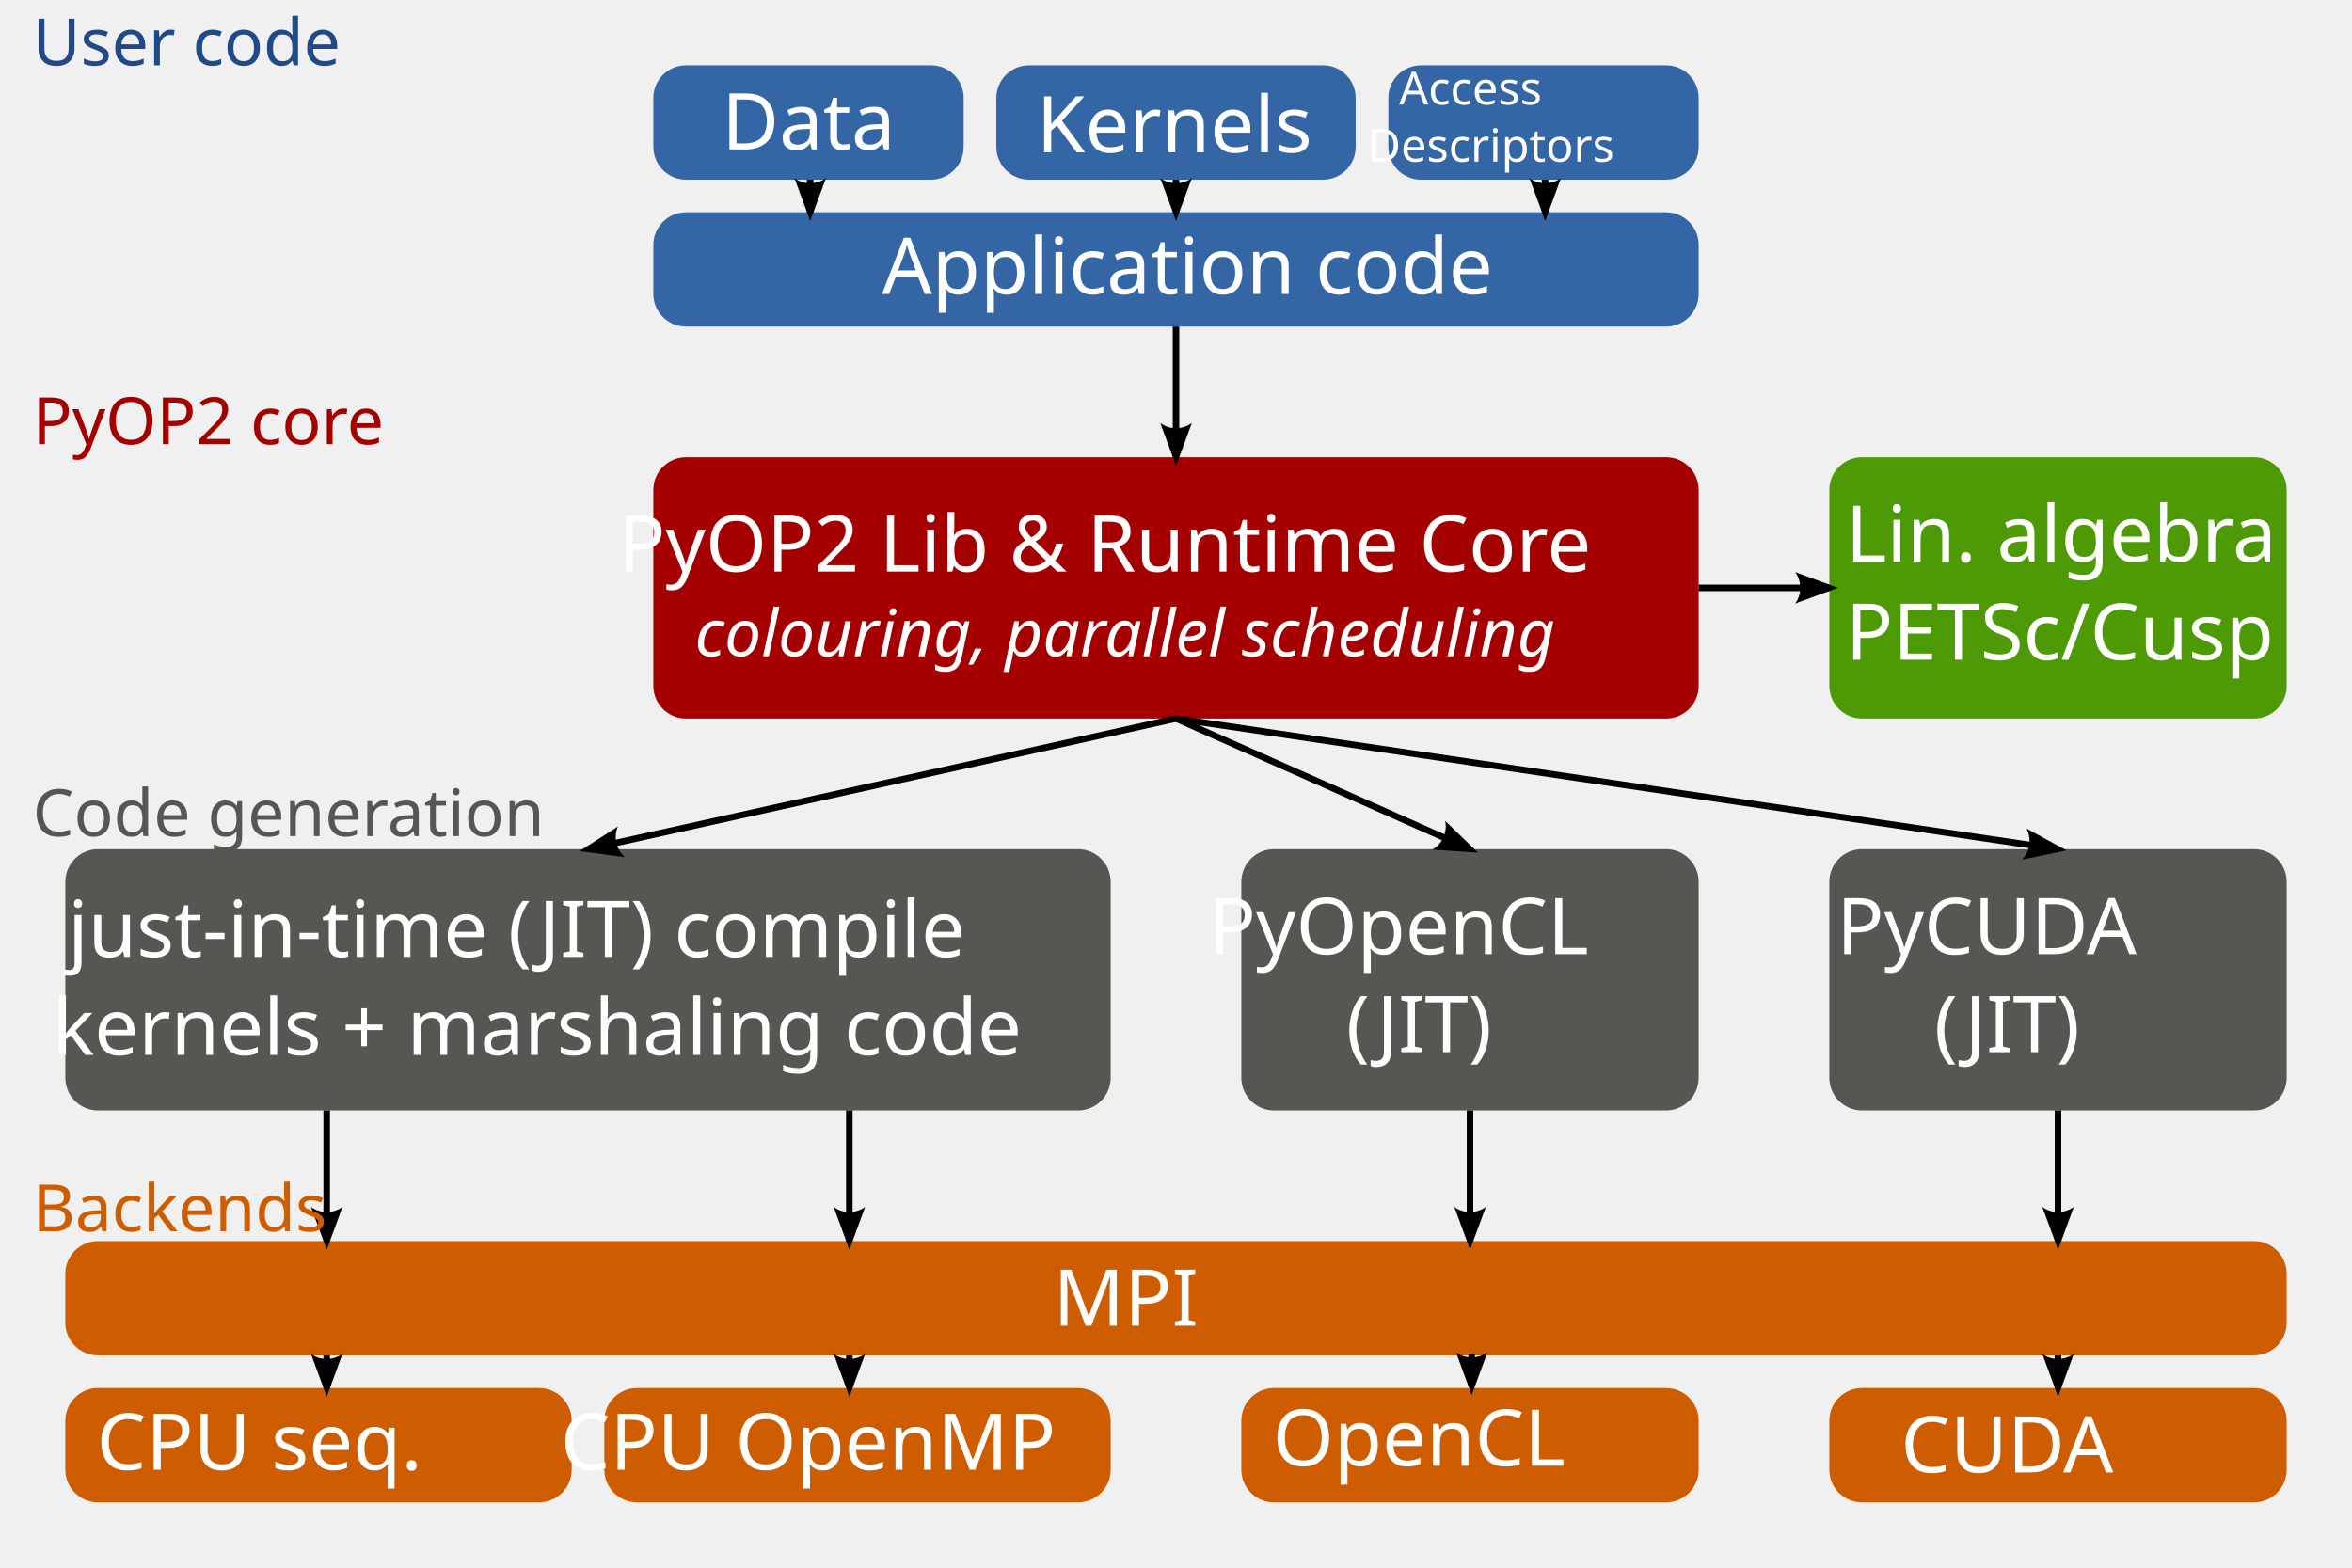
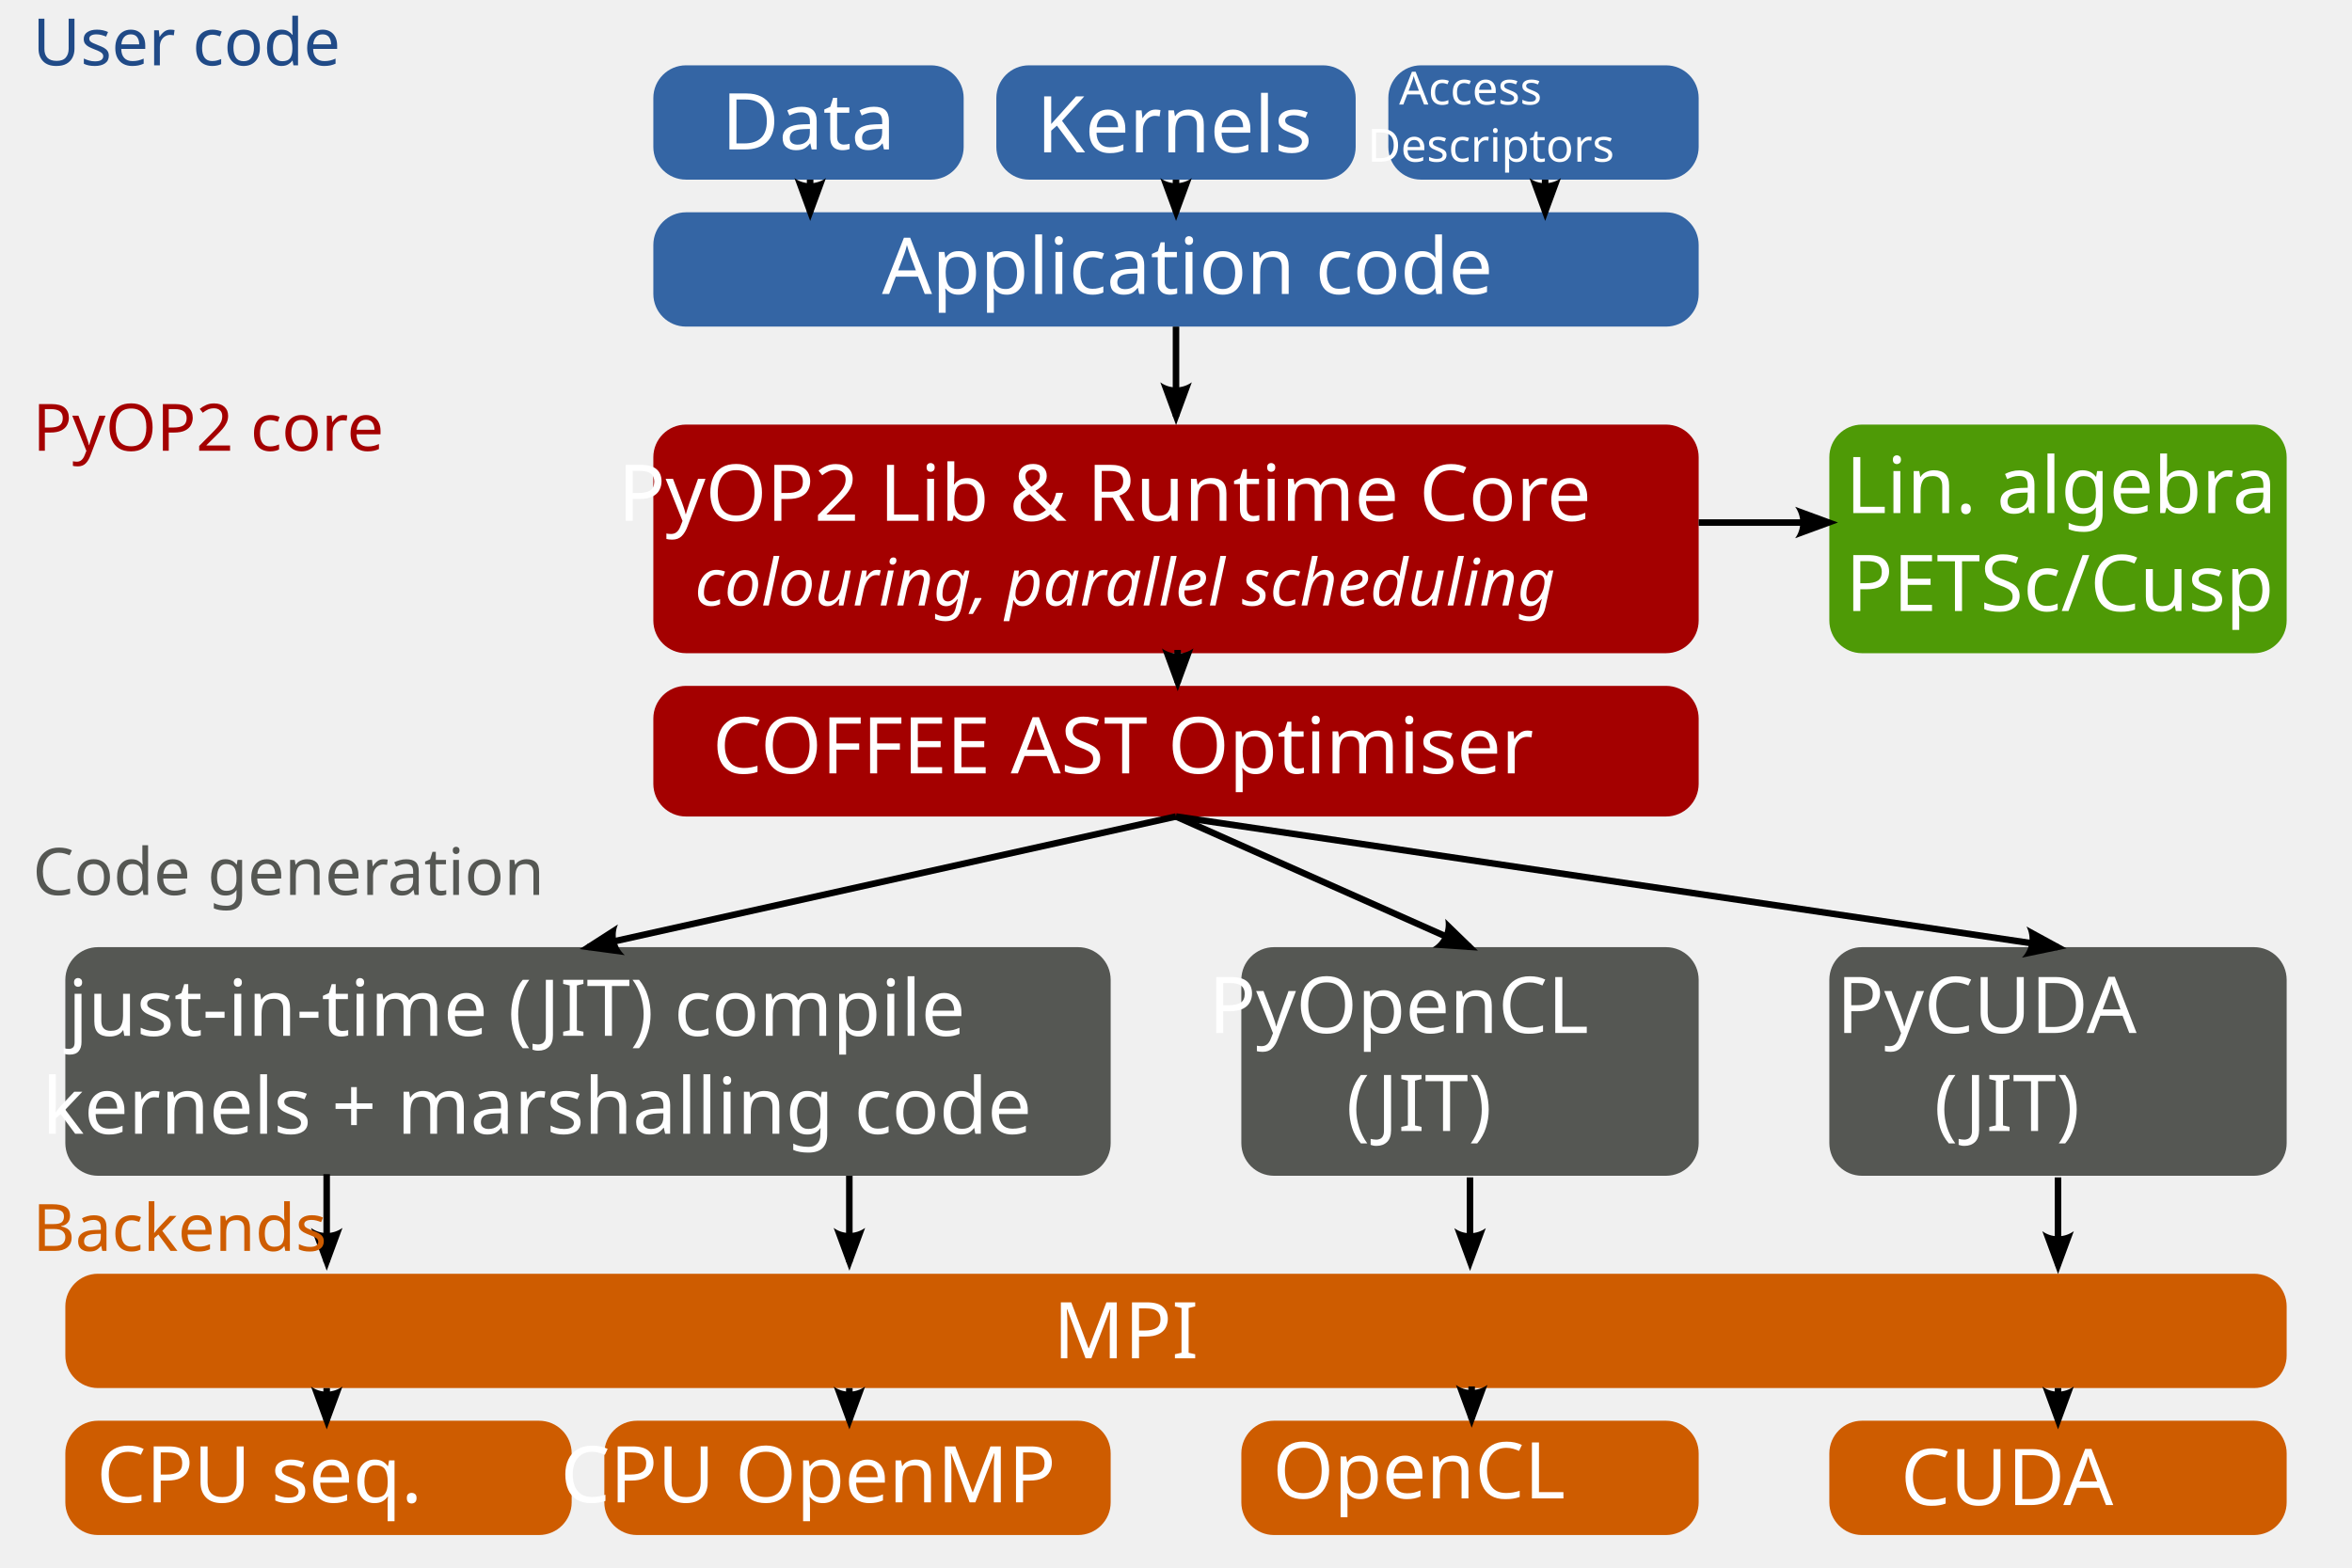
<svg xmlns="http://www.w3.org/2000/svg" width="720" height="480" id="svg34594" version="1.1">
  <defs id="defs34596">
    <marker orient="auto" refY="0" refX="0" id="Arrow2Mend" style="overflow:visible">
      <path id="path12682" style="fill-rule:evenodd;stroke-width:0.625;stroke-linejoin:round" d="M 8.719,4.034 -2.207,0.016 8.719,-4.002 c -1.745,2.372 -1.735,5.617 -6e-7,8.035 z" transform="scale(-0.6,-0.6)" />
    </marker>
    <marker orient="auto" refY="0" refX="0" id="Arrow2Mend-0" style="overflow:visible">
      <path id="path12682-7" style="fill-rule:evenodd;stroke-width:0.625;stroke-linejoin:round" d="M 8.719,4.034 -2.207,0.016 8.719,-4.002 c -1.745,2.372 -1.735,5.617 -6e-7,8.035 z" transform="scale(-0.6,-0.6)" />
    </marker>
    <marker orient="auto" refY="0" refX="0" id="Arrow2Mend-07" style="overflow:visible">
      <path id="path12682-6" style="fill-rule:evenodd;stroke-width:0.625;stroke-linejoin:round" d="M 8.719,4.034 -2.207,0.016 8.719,-4.002 c -1.745,2.372 -1.735,5.617 -6e-7,8.035 z" transform="scale(-0.6,-0.6)" />
    </marker>
    <marker orient="auto" refY="0" refX="0" id="Arrow2Mend-3" style="overflow:visible">
      <path id="path12682-4" style="fill-rule:evenodd;stroke-width:0.625;stroke-linejoin:round" d="M 8.719,4.034 -2.207,0.016 8.719,-4.002 c -1.745,2.372 -1.735,5.617 -6e-7,8.035 z" transform="scale(-0.6,-0.6)" />
    </marker>
    <marker orient="auto" refY="0" refX="0" id="Arrow2Mend-7" style="overflow:visible">
      <path id="path12682-40" style="fill-rule:evenodd;stroke-width:0.625;stroke-linejoin:round" d="M 8.719,4.034 -2.207,0.016 8.719,-4.002 c -1.745,2.372 -1.735,5.617 -6e-7,8.035 z" transform="scale(-0.6,-0.6)" />
    </marker>
    <marker orient="auto" refY="0" refX="0" id="Arrow2Mend-5" style="overflow:visible">
      <path id="path12682-8" style="fill-rule:evenodd;stroke-width:0.625;stroke-linejoin:round" d="M 8.719,4.034 -2.207,0.016 8.719,-4.002 c -1.745,2.372 -1.735,5.617 -6e-7,8.035 z" transform="scale(-0.6,-0.6)" />
    </marker>
    <marker orient="auto" refY="0" refX="0" id="Arrow2Mend-9" style="overflow:visible">
      <path id="path12682-2" style="fill-rule:evenodd;stroke-width:0.625;stroke-linejoin:round" d="M 8.719,4.034 -2.207,0.016 8.719,-4.002 c -1.745,2.372 -1.735,5.617 -6e-7,8.035 z" transform="scale(-0.6,-0.6)" />
    </marker>
    <marker orient="auto" refY="0" refX="0" id="Arrow2Mend-78" style="overflow:visible">
      <path id="path12682-79" style="fill-rule:evenodd;stroke-width:0.625;stroke-linejoin:round" d="M 8.719,4.034 -2.207,0.016 8.719,-4.002 c -1.745,2.372 -1.735,5.617 -6e-7,8.035 z" transform="scale(-0.6,-0.6)" />
    </marker>
    <marker orient="auto" refY="0" refX="0" id="Arrow2Mend-96" style="overflow:visible">
      <path id="path12682-27" style="fill-rule:evenodd;stroke-width:0.625;stroke-linejoin:round" d="M 8.719,4.034 -2.207,0.016 8.719,-4.002 c -1.745,2.372 -1.735,5.617 -6e-7,8.035 z" transform="scale(-0.6,-0.6)" />
    </marker>
    <marker orient="auto" refY="0" refX="0" id="Arrow2Mend-4" style="overflow:visible">
      <path id="path12682-71" style="fill-rule:evenodd;stroke-width:0.625;stroke-linejoin:round" d="M 8.719,4.034 -2.207,0.016 8.719,-4.002 c -1.745,2.372 -1.735,5.617 -6e-7,8.035 z" transform="scale(-0.6,-0.6)" />
    </marker>
    <marker orient="auto" refY="0" refX="0" id="Arrow2Mend-79" style="overflow:visible">
      <path id="path12682-24" style="fill-rule:evenodd;stroke-width:0.625;stroke-linejoin:round" d="M 8.719,4.034 -2.207,0.016 8.719,-4.002 c -1.745,2.372 -1.735,5.617 -6e-7,8.035 z" transform="scale(-0.6,-0.6)" />
    </marker>
    <marker orient="auto" refY="0" refX="0" id="Arrow2Mend-8" style="overflow:visible">
      <path id="path12682-23" style="fill-rule:evenodd;stroke-width:0.625;stroke-linejoin:round" d="M 8.719,4.034 -2.207,0.016 8.719,-4.002 c -1.745,2.372 -1.735,5.617 -6e-7,8.035 z" transform="scale(-0.6,-0.6)" />
    </marker>
    <marker orient="auto" refY="0" refX="0" id="Arrow2Mend-43" style="overflow:visible">
      <path id="path12682-9" style="fill-rule:evenodd;stroke-width:0.625;stroke-linejoin:round" d="M 8.719,4.034 -2.207,0.016 8.719,-4.002 c -1.745,2.372 -1.735,5.617 -6e-7,8.035 z" transform="scale(-0.6,-0.6)" />
    </marker>
    <marker orient="auto" refY="0" refX="0" id="Arrow2Mend-1" style="overflow:visible">
      <path id="path12682-70" style="fill-rule:evenodd;stroke-width:0.625;stroke-linejoin:round" d="M 8.719,4.034 -2.207,0.016 8.719,-4.002 c -1.745,2.372 -1.735,5.617 -6e-7,8.035 z" transform="scale(-0.6,-0.6)" />
    </marker>
    <marker orient="auto" refY="0" refX="0" id="Arrow2Mend-57" style="overflow:visible">
      <path id="path12682-1" style="fill-rule:evenodd;stroke-width:0.625;stroke-linejoin:round" d="M 8.719,4.034 -2.207,0.016 8.719,-4.002 c -1.745,2.372 -1.735,5.617 -6e-7,8.035 z" transform="scale(-0.6,-0.6)" />
    </marker>
    <marker orient="auto" refY="0" refX="0" id="Arrow2Mend-75" style="overflow:visible">
      <path id="path12682-5" style="fill-rule:evenodd;stroke-width:0.625;stroke-linejoin:round" d="M 8.719,4.034 -2.207,0.016 8.719,-4.002 c -1.745,2.372 -1.735,5.617 -6e-7,8.035 z" transform="scale(-0.6,-0.6)" />
    </marker>
    <marker orient="auto" refY="0" refX="0" id="Arrow2Mend-18" style="overflow:visible">
      <path id="path12682-0" style="fill-rule:evenodd;stroke-width:0.625;stroke-linejoin:round" d="M 8.719,4.034 -2.207,0.016 8.719,-4.002 c -1.745,2.372 -1.735,5.617 -6e-7,8.035 z" transform="scale(-0.6,-0.6)" />
    </marker>
+     <marker orient="auto" refY="0" refX="0" id="Arrow2Mend-2" style="overflow:visible">
+       <path id="path12682-45" style="fill-rule:evenodd;stroke-width:0.625;stroke-linejoin:round" d="M 8.719,4.034 -2.207,0.016 8.719,-4.002 c -1.745,2.372 -1.735,5.617 -6e-7,8.035 z" transform="scale(-0.6,-0.6)" />
+     </marker>
  </defs>
  <g id="layer20" style="display:none">
    <rect style="fill:#fcaf3e;fill-opacity:1;fill-rule:nonzero;stroke-width:2;stroke-miterlimit:4;stroke-dasharray:none" id="rect36087" width="720" height="120" x="0" y="360" />
    <rect style="fill:#d3d7cf;fill-opacity:1;fill-rule:nonzero;stroke-width:2;stroke-miterlimit:4;stroke-dasharray:none" id="rect36089" width="720" height="120" x="0" y="240" />
    <rect style="fill:#ef2929;fill-opacity:1;fill-rule:nonzero;stroke-width:2;stroke-miterlimit:4;stroke-dasharray:none" id="rect36091" width="720" height="120" x="0" y="120" />
    <rect style="fill:#729fcf;fill-opacity:1;fill-rule:nonzero;stroke-width:2;stroke-miterlimit:4;stroke-dasharray:none" id="rect36093" width="720" height="120" x="0" y="0" />
  </g>
  <g id="layer1" transform="translate(-40,-120)">
-     <rect style="fill:#ce5c00;fill-opacity:1;fill-rule:nonzero" id="rect34624" width="140" height="35" x="420" y="545" rx="10" ry="10" />
-     <rect style="fill:#ce5c00;fill-opacity:1;fill-rule:nonzero" id="rect34626" width="140" height="35" x="600" y="545" rx="10" ry="10" />
-     <rect style="fill:#ce5c00;fill-opacity:1;fill-rule:nonzero" id="rect34690" width="680" height="35" x="60" y="500" rx="10" ry="10" />
-     <rect style="fill:#ce5c00;fill-opacity:1;fill-rule:nonzero" id="rect34692" width="155" height="35" x="225" y="545" rx="10" ry="10" />
-     <rect style="fill:#ce5c00;fill-opacity:1;fill-rule:nonzero" id="rect34694" width="155" height="35" x="60" y="545" rx="10" ry="10" />
-     <text xml:space="preserve" style="font-size:24px;font-style:normal;font-variant:normal;font-weight:normal;font-stretch:normal;text-align:start;line-height:125%;letter-spacing:0px;word-spacing:0px;text-anchor:start;fill:#000000;fill-opacity:1;stroke:none;display:inline;font-family:Ubuntu;-inkscape-font-specification:Ubuntu" x="490" y="568.788" id="text35227-2-8-0-1-6-3">
-       <tspan x="490" y="568.788" style="font-weight:500;text-align:center;text-anchor:middle;fill:#ffffff;fill-opacity:1;-inkscape-font-specification:Ubuntu Medium" id="tspan35349-4-3-8">OpenCL</tspan>
+     <rect style="fill:#ce5c00;fill-opacity:1;fill-rule:nonzero" id="rect34624" width="140" height="35" x="420" y="555" rx="10" ry="10" />
+     <rect style="fill:#ce5c00;fill-opacity:1;fill-rule:nonzero" id="rect34626" width="140" height="35" x="600" y="555" rx="10" ry="10" />
+     <rect style="fill:#ce5c00;fill-opacity:1;fill-rule:nonzero" id="rect34690" width="680" height="35" x="60" y="510" rx="10" ry="10" />
+     <rect style="fill:#ce5c00;fill-opacity:1;fill-rule:nonzero" id="rect34692" width="155" height="35" x="225" y="555" rx="10" ry="10" />
+     <rect style="fill:#ce5c00;fill-opacity:1;fill-rule:nonzero" id="rect34694" width="155" height="35" x="60" y="555" rx="10" ry="10" />
+     <text xml:space="preserve" style="font-size:24px;font-style:normal;font-variant:normal;font-weight:normal;font-stretch:normal;text-align:start;line-height:125%;letter-spacing:0px;word-spacing:0px;text-anchor:start;fill:#000000;fill-opacity:1;stroke:none;display:inline;font-family:Ubuntu;-inkscape-font-specification:Ubuntu" x="490" y="578.788" id="text35227-2-8-0-1-6-3">
+       <tspan x="490" y="578.788" style="font-weight:500;text-align:center;text-anchor:middle;fill:#ffffff;fill-opacity:1;-inkscape-font-specification:Ubuntu Medium" id="tspan35349-4-3-8">OpenCL</tspan>
    </text>
-     <text xml:space="preserve" style="font-size:24px;font-style:normal;font-variant:normal;font-weight:normal;font-stretch:normal;text-align:start;line-height:125%;letter-spacing:0px;word-spacing:0px;text-anchor:start;fill:#000000;fill-opacity:1;stroke:none;display:inline;font-family:Ubuntu;-inkscape-font-specification:Ubuntu" x="670" y="570.828" id="text35227-2-8-0-1-6-3-5">
-       <tspan x="670" y="570.828" style="font-weight:500;text-align:center;text-anchor:middle;fill:#ffffff;fill-opacity:1;-inkscape-font-specification:Ubuntu Medium" id="tspan35349-4-3-8-8">CUDA</tspan>
+     <text xml:space="preserve" style="font-size:24px;font-style:normal;font-variant:normal;font-weight:normal;font-stretch:normal;text-align:start;line-height:125%;letter-spacing:0px;word-spacing:0px;text-anchor:start;fill:#000000;fill-opacity:1;stroke:none;display:inline;font-family:Ubuntu;-inkscape-font-specification:Ubuntu" x="670" y="580.828" id="text35227-2-8-0-1-6-3-5">
+       <tspan x="670" y="580.828" style="font-weight:500;text-align:center;text-anchor:middle;fill:#ffffff;fill-opacity:1;-inkscape-font-specification:Ubuntu Medium" id="tspan35349-4-3-8-8">CUDA</tspan>
    </text>
  </g>
  <g id="layer14" style="display:inline" transform="translate(-40,-120)">
-     <rect style="fill:#555753;fill-opacity:1;fill-rule:nonzero;stroke:none" id="rect34624-8" width="140" height="80" x="420" y="380" rx="10" ry="10" />
-     <rect style="fill:#555753;fill-opacity:1;fill-rule:nonzero;stroke:none" id="rect34626-8" width="140" height="80" x="600" y="380" rx="10" ry="10" />
-     <rect style="fill:#555753;fill-opacity:1;fill-rule:nonzero;stroke:none" id="rect34622-8" width="320" height="80" x="60" y="380" rx="10" ry="10" />
-     <text xml:space="preserve" style="font-size:24px;font-style:normal;font-variant:normal;font-weight:normal;font-stretch:normal;text-align:start;line-height:125%;letter-spacing:0px;word-spacing:0px;text-anchor:start;fill:#000000;fill-opacity:1;stroke:none;font-family:Ubuntu;-inkscape-font-specification:Ubuntu" x="220" y="413" id="text35227-2-8-0-1">
-       <tspan x="220" y="413" style="font-weight:500;text-align:center;text-anchor:middle;fill:#ffffff;fill-opacity:1;-inkscape-font-specification:Ubuntu Medium" id="tspan35349-4">just-in-time (JIT) compile</tspan>
-       <tspan x="220" y="443" style="font-weight:500;text-align:center;text-anchor:middle;fill:#ffffff;fill-opacity:1;-inkscape-font-specification:Ubuntu Medium" id="tspan3291">kernels + marshaling code</tspan>
+     <rect style="fill:#555753;fill-opacity:1;fill-rule:nonzero;stroke:none" id="rect34624-8" width="140" height="70" x="420" y="410" rx="10" ry="10" />
+     <rect style="fill:#555753;fill-opacity:1;fill-rule:nonzero;stroke:none" id="rect34626-8" width="140" height="70" x="600" y="410" rx="10" ry="10" />
+     <rect style="fill:#555753;fill-opacity:1;fill-rule:nonzero;stroke:none" id="rect34622-8" width="320" height="70" x="60" y="410" rx="10" ry="10" />
+     <text xml:space="preserve" style="font-size:24px;font-style:normal;font-variant:normal;font-weight:normal;font-stretch:normal;text-align:start;line-height:125%;letter-spacing:0px;word-spacing:0px;text-anchor:start;fill:#000000;fill-opacity:1;stroke:none;font-family:Ubuntu;-inkscape-font-specification:Ubuntu" x="220" y="437.14" id="text35227-2-8-0-1">
+       <tspan x="220" y="437.14" style="font-weight:500;text-align:center;text-anchor:middle;fill:#ffffff;fill-opacity:1;-inkscape-font-specification:Ubuntu Medium" id="tspan35349-4">just-in-time (JIT) compile</tspan>
+       <tspan x="220" y="467.14" style="font-weight:500;text-align:center;text-anchor:middle;fill:#ffffff;fill-opacity:1;-inkscape-font-specification:Ubuntu Medium" id="tspan3291">kernels + marshalling code</tspan>
    </text>
-     <text xml:space="preserve" style="font-size:24px;font-style:normal;font-variant:normal;font-weight:normal;font-stretch:normal;text-align:start;line-height:125%;letter-spacing:0px;word-spacing:0px;text-anchor:start;fill:#000000;fill-opacity:1;stroke:none;display:inline;font-family:Ubuntu;-inkscape-font-specification:Ubuntu" x="490" y="412.148" id="text35227-2-8-0-1-6">
-       <tspan x="490" y="412.148" style="font-weight:500;text-align:center;text-anchor:middle;fill:#ffffff;fill-opacity:1;-inkscape-font-specification:Ubuntu Medium" id="tspan35349-4-3">PyOpenCL</tspan>
-       <tspan x="490" y="442.148" style="font-weight:500;text-align:center;text-anchor:middle;fill:#ffffff;fill-opacity:1;-inkscape-font-specification:Ubuntu Medium" id="tspan3293">(JIT)</tspan>
+     <text xml:space="preserve" style="font-size:24px;font-style:normal;font-variant:normal;font-weight:normal;font-stretch:normal;text-align:start;line-height:125%;letter-spacing:0px;word-spacing:0px;text-anchor:start;fill:#000000;fill-opacity:1;stroke:none;display:inline;font-family:Ubuntu;-inkscape-font-specification:Ubuntu" x="490" y="436.288" id="text35227-2-8-0-1-6">
+       <tspan x="490" y="436.288" style="font-weight:500;text-align:center;text-anchor:middle;fill:#ffffff;fill-opacity:1;-inkscape-font-specification:Ubuntu Medium" id="tspan35349-4-3">PyOpenCL</tspan>
+       <tspan x="490" y="466.288" style="font-weight:500;text-align:center;text-anchor:middle;fill:#ffffff;fill-opacity:1;-inkscape-font-specification:Ubuntu Medium" id="tspan3293">(JIT)</tspan>
    </text>
-     <text xml:space="preserve" style="font-size:24px;font-style:normal;font-variant:normal;font-weight:normal;font-stretch:normal;text-align:start;line-height:125%;letter-spacing:0px;word-spacing:0px;text-anchor:start;fill:#000000;fill-opacity:1;stroke:none;display:inline;font-family:Ubuntu;-inkscape-font-specification:Ubuntu" x="670" y="412.148" id="text35227-2-8-0-1-6-2">
-       <tspan x="670" y="412.148" style="font-weight:500;text-align:center;text-anchor:middle;fill:#ffffff;fill-opacity:1;-inkscape-font-specification:Ubuntu Medium" id="tspan35349-4-3-4">PyCUDA</tspan>
-       <tspan x="670" y="442.148" style="font-weight:500;text-align:center;text-anchor:middle;fill:#ffffff;fill-opacity:1;-inkscape-font-specification:Ubuntu Medium" id="tspan3295">(JIT)</tspan>
+     <text xml:space="preserve" style="font-size:24px;font-style:normal;font-variant:normal;font-weight:normal;font-stretch:normal;text-align:start;line-height:125%;letter-spacing:0px;word-spacing:0px;text-anchor:start;fill:#000000;fill-opacity:1;stroke:none;display:inline;font-family:Ubuntu;-inkscape-font-specification:Ubuntu" x="670" y="436.288" id="text35227-2-8-0-1-6-2">
+       <tspan x="670" y="436.288" style="font-weight:500;text-align:center;text-anchor:middle;fill:#ffffff;fill-opacity:1;-inkscape-font-specification:Ubuntu Medium" id="tspan35349-4-3-4">PyCUDA</tspan>
+       <tspan x="670" y="466.288" style="font-weight:500;text-align:center;text-anchor:middle;fill:#ffffff;fill-opacity:1;-inkscape-font-specification:Ubuntu Medium" id="tspan3295">(JIT)</tspan>
    </text>
-     <text xml:space="preserve" style="font-size:24px;font-style:normal;font-variant:normal;font-weight:normal;font-stretch:normal;text-align:start;line-height:125%;letter-spacing:0px;word-spacing:0px;text-anchor:start;fill:#000000;fill-opacity:1;stroke:none;display:inline;font-family:Ubuntu;-inkscape-font-specification:Ubuntu" x="303" y="570" id="text35227-2-8-0-1-6-3-0">
-       <tspan x="303" y="570" style="font-weight:500;text-align:center;text-anchor:middle;fill:#ffffff;fill-opacity:1;-inkscape-font-specification:Ubuntu Medium" id="tspan35349-4-3-8-5">CPU OpenMP</tspan>
+     <text xml:space="preserve" style="font-size:24px;font-style:normal;font-variant:normal;font-weight:normal;font-stretch:normal;text-align:start;line-height:125%;letter-spacing:0px;word-spacing:0px;text-anchor:start;fill:#000000;fill-opacity:1;stroke:none;display:inline;font-family:Ubuntu;-inkscape-font-specification:Ubuntu" x="303" y="580" id="text35227-2-8-0-1-6-3-0">
+       <tspan x="303" y="580" style="font-weight:500;text-align:center;text-anchor:middle;fill:#ffffff;fill-opacity:1;-inkscape-font-specification:Ubuntu Medium" id="tspan35349-4-3-8-5">CPU OpenMP</tspan>
    </text>
-     <text xml:space="preserve" style="font-size:24px;font-style:normal;font-variant:normal;font-weight:normal;font-stretch:normal;text-align:start;line-height:125%;letter-spacing:0px;word-spacing:0px;text-anchor:start;fill:#000000;fill-opacity:1;stroke:none;display:inline;font-family:Ubuntu;-inkscape-font-specification:Ubuntu" x="135" y="570" id="text35227-2-8-0-1-6-3-0-8">
-       <tspan x="135" y="570" style="font-weight:500;text-align:center;text-anchor:middle;fill:#ffffff;fill-opacity:1;-inkscape-font-specification:Ubuntu Medium" id="tspan35349-4-3-8-5-8">CPU seq.</tspan>
+     <text xml:space="preserve" style="font-size:24px;font-style:normal;font-variant:normal;font-weight:normal;font-stretch:normal;text-align:start;line-height:125%;letter-spacing:0px;word-spacing:0px;text-anchor:start;fill:#000000;fill-opacity:1;stroke:none;display:inline;font-family:Ubuntu;-inkscape-font-specification:Ubuntu" x="135" y="580" id="text35227-2-8-0-1-6-3-0-8">
+       <tspan x="135" y="580" style="font-weight:500;text-align:center;text-anchor:middle;fill:#ffffff;fill-opacity:1;-inkscape-font-specification:Ubuntu Medium" id="tspan35349-4-3-8-5-8">CPU seq.</tspan>
    </text>
-     <text xml:space="preserve" style="font-size:24px;font-style:normal;font-variant:normal;font-weight:normal;font-stretch:normal;text-align:start;line-height:125%;letter-spacing:0px;word-spacing:0px;text-anchor:start;fill:#000000;fill-opacity:1;stroke:none;display:inline;font-family:Ubuntu;-inkscape-font-specification:Ubuntu" x="400.24" y="525.9" id="text35227-2-8-0-1-6-3-0-8-5">
-       <tspan x="400.24" y="525.9" style="font-weight:500;text-align:center;text-anchor:middle;fill:#ffffff;fill-opacity:1;-inkscape-font-specification:Ubuntu Medium" id="tspan35349-4-3-8-5-8-0">MPI</tspan>
+     <text xml:space="preserve" style="font-size:24px;font-style:normal;font-variant:normal;font-weight:normal;font-stretch:normal;text-align:start;line-height:125%;letter-spacing:0px;word-spacing:0px;text-anchor:start;fill:#000000;fill-opacity:1;stroke:none;display:inline;font-family:Ubuntu;-inkscape-font-specification:Ubuntu" x="400.24" y="535.9" id="text35227-2-8-0-1-6-3-0-8-5">
+       <tspan x="400.24" y="535.9" style="font-weight:500;text-align:center;text-anchor:middle;fill:#ffffff;fill-opacity:1;-inkscape-font-specification:Ubuntu Medium" id="tspan35349-4-3-8-5-8-0">MPI</tspan>
    </text>
  </g>
-   <g id="layer15" transform="translate(-40,-120)">
-     <rect style="fill:#a40000;fill-opacity:1;fill-rule:nonzero;display:inline" id="rect35204" width="320" height="80" x="240" y="260" rx="10" ry="10" />
-     <text xml:space="preserve" style="font-size:24px;font-style:normal;font-variant:normal;font-weight:normal;font-stretch:normal;text-align:start;line-height:125%;letter-spacing:0px;word-spacing:0px;text-anchor:start;fill:#000000;fill-opacity:1;stroke:none;font-family:Ubuntu;-inkscape-font-specification:Ubuntu" x="400" y="295" id="text35227-2-8-0">
-       <tspan x="400" y="295" style="font-weight:500;text-align:center;text-anchor:middle;fill:#ffffff;fill-opacity:1;-inkscape-font-specification:Ubuntu Medium" id="tspan35349">PyOP2 Lib &amp; Runtime Core</tspan>
-       <tspan x="400" y="320.944" style="font-size:20px;font-style:italic;font-weight:500;text-align:center;text-anchor:middle;fill:#ffffff;fill-opacity:1;-inkscape-font-specification:Ubuntu Medium Italic" id="tspan35905">colouring, parallel scheduling</tspan>
+   <g id="layer15" transform="translate(-40,-120)" style="display:inline">
+     <rect style="fill:#a40000;fill-opacity:1;fill-rule:nonzero;display:inline" id="rect35204" width="320" height="70" x="240" y="250" rx="10" ry="10" />
+     <text xml:space="preserve" style="font-size:24px;font-style:normal;font-variant:normal;font-weight:normal;font-stretch:normal;text-align:start;line-height:125%;letter-spacing:0px;word-spacing:0px;text-anchor:start;fill:#000000;fill-opacity:1;stroke:none;font-family:Ubuntu;-inkscape-font-specification:Ubuntu" x="400" y="279.46" id="text35227-2-8-0">
+       <tspan x="400" y="279.46" style="font-weight:500;text-align:center;text-anchor:middle;fill:#ffffff;fill-opacity:1;-inkscape-font-specification:Ubuntu Medium" id="tspan35349">PyOP2 Lib &amp; Runtime Core</tspan>
+       <tspan x="400" y="305.404" style="font-size:20px;font-style:italic;font-weight:500;text-align:center;text-anchor:middle;fill:#ffffff;fill-opacity:1;-inkscape-font-specification:Ubuntu Medium Italic" id="tspan35905">colouring, parallel scheduling</tspan>
+     </text>
+     <rect style="fill:#a40000;fill-opacity:1;fill-rule:nonzero;display:inline" id="rect35204-1" width="320" height="40" x="240" y="330" rx="10" ry="10" />
+     <text xml:space="preserve" style="font-size:14px;font-style:normal;font-variant:normal;font-weight:normal;font-stretch:normal;text-align:start;line-height:125%;letter-spacing:0px;word-spacing:0px;writing-mode:lr-tb;text-anchor:start;fill:#000000;fill-opacity:1;stroke:none;font-family:Ubuntu;-inkscape-font-specification:Ubuntu" x="350.5" y="228.5" id="text7579" transform="translate(40,120)">
+       <tspan id="tspan7581" x="350.5" y="228.5" />
+     </text>
+     <text xml:space="preserve" style="font-size:24px;font-style:normal;font-variant:normal;font-weight:normal;font-stretch:normal;text-align:start;line-height:125%;letter-spacing:0px;word-spacing:0px;text-anchor:start;fill:#000000;fill-opacity:1;stroke:none;font-family:Ubuntu;-inkscape-font-specification:Ubuntu" x="399.392" y="356.792" id="text35227-2-8-0-4">
+       <tspan x="399.392" y="356.792" style="font-size:24px;font-style:normal;font-weight:500;text-align:center;text-anchor:middle;fill:#ffffff;fill-opacity:1;-inkscape-font-specification:Ubuntu Medium" id="tspan35905-6">COFFEE AST Optimiser</tspan>
    </text>
  </g>
  <g id="layer16" transform="translate(-40,-120)">
-     <rect style="fill:#4e9a06;fill-opacity:1;fill-rule:nonzero" id="rect35210" width="140" height="80" x="600" y="260" rx="10" ry="10" />
-     <text xml:space="preserve" style="font-size:24px;font-style:normal;font-variant:normal;font-weight:normal;font-stretch:normal;text-align:start;line-height:125%;letter-spacing:0px;word-spacing:0px;text-anchor:start;fill:#000000;fill-opacity:1;stroke:none;font-family:Ubuntu;-inkscape-font-specification:Ubuntu" x="605" y="292" id="text35227-2-8">
-       <tspan x="605" y="292" style="font-weight:500;fill:#ffffff;fill-opacity:1;-inkscape-font-specification:Ubuntu Medium" id="tspan35319">Lin. algebra</tspan>
-       <tspan x="605" y="322" style="font-weight:500;fill:#ffffff;fill-opacity:1;-inkscape-font-specification:Ubuntu Medium" id="tspan35317">PETSc/Cusp</tspan>
+     <rect style="fill:#4e9a06;fill-opacity:1;fill-rule:nonzero" id="rect35210" width="140" height="70" x="600" y="250" rx="10" ry="10" />
+     <text xml:space="preserve" style="font-size:24px;font-style:normal;font-variant:normal;font-weight:normal;font-stretch:normal;text-align:start;line-height:125%;letter-spacing:0px;word-spacing:0px;text-anchor:start;fill:#000000;fill-opacity:1;stroke:none;font-family:Ubuntu;-inkscape-font-specification:Ubuntu" x="605" y="277.092" id="text35227-2-8">
+       <tspan x="605" y="277.092" style="font-weight:500;fill:#ffffff;fill-opacity:1;-inkscape-font-specification:Ubuntu Medium" id="tspan35319">Lin. algebra</tspan>
+       <tspan x="605" y="307.092" style="font-weight:500;fill:#ffffff;fill-opacity:1;-inkscape-font-specification:Ubuntu Medium" id="tspan35317">PETSc/Cusp</tspan>
    </text>
  </g>
  <g id="layer17" transform="translate(-40,-120)">
    <rect style="fill:#3465a4;fill-opacity:1;fill-rule:nonzero" id="rect35215" width="320" height="35" x="240" y="185" rx="10" ry="10" />
    <rect style="fill:#3465a4;fill-opacity:1;fill-rule:nonzero" id="rect35221" width="95" height="35" x="465" y="140" rx="10" ry="10" />
    <rect style="fill:#3465a4;fill-opacity:1;fill-rule:nonzero" id="rect35223" width="110" height="35" x="345" y="140" rx="10" ry="10" />
    <rect style="fill:#3465a4;fill-opacity:1;fill-rule:nonzero" id="rect35225" width="95" height="35" x="240" y="140" rx="10" ry="10" />
    <text xml:space="preserve" style="font-size:24px;font-style:normal;font-variant:normal;font-weight:normal;font-stretch:normal;text-align:start;line-height:125%;letter-spacing:0px;word-spacing:0px;text-anchor:start;fill:#000000;fill-opacity:1;stroke:none;font-family:Ubuntu;-inkscape-font-specification:Ubuntu" x="357.314" y="166.656" id="text35227">
      <tspan id="tspan35229" x="357.314" y="166.656" style="font-weight:500;fill:#ffffff;fill-opacity:1;-inkscape-font-specification:Ubuntu Medium">Kernels</tspan>
    </text>
    <text xml:space="preserve" style="font-size:24px;font-style:normal;font-variant:normal;font-weight:normal;font-stretch:normal;text-align:start;line-height:125%;letter-spacing:0px;word-spacing:0px;text-anchor:start;fill:#000000;fill-opacity:1;stroke:none;font-family:Ubuntu;-inkscape-font-specification:Ubuntu" x="260.959" y="165.756" id="text35227-5">
      <tspan id="tspan35229-6" x="260.959" y="165.756" style="font-weight:500;fill:#ffffff;fill-opacity:1;-inkscape-font-specification:Ubuntu Medium">Data</tspan>
    </text>
    <text xml:space="preserve" style="font-size:24px;font-style:normal;font-variant:normal;font-weight:normal;font-stretch:normal;text-align:start;line-height:125%;letter-spacing:0px;word-spacing:0px;text-anchor:start;fill:#000000;fill-opacity:1;stroke:none;font-family:Ubuntu;-inkscape-font-specification:Ubuntu" x="512" y="152" id="text35227-5-0">
      <tspan id="tspan35229-6-1" x="512" y="152" style="font-size:14px;font-weight:500;text-align:center;text-anchor:middle;fill:#ffffff;fill-opacity:1;-inkscape-font-specification:Ubuntu Medium">Access</tspan>
      <tspan x="512" y="169.5" style="font-size:14px;font-weight:500;text-align:center;text-anchor:middle;fill:#ffffff;fill-opacity:1;-inkscape-font-specification:Ubuntu Medium" id="tspan35273">Descriptors</tspan>
    </text>
    <text xml:space="preserve" style="font-size:24px;font-style:normal;font-variant:normal;font-weight:normal;font-stretch:normal;text-align:start;line-height:125%;letter-spacing:0px;word-spacing:0px;text-anchor:start;fill:#000000;fill-opacity:1;stroke:none;font-family:Ubuntu;-inkscape-font-specification:Ubuntu" x="310" y="210" id="text35227-2">
      <tspan id="tspan35229-0" x="310" y="210" style="font-weight:500;fill:#ffffff;fill-opacity:1;-inkscape-font-specification:Ubuntu Medium">Application code</tspan>
    </text>
  </g>
  <g id="layer18" transform="translate(-40,-120)" style="display:inline">
-     <path style="fill:none;stroke:#000000;stroke-width:2;stroke-linecap:butt;stroke-linejoin:miter;stroke-miterlimit:4;stroke-opacity:1;stroke-dasharray:none;marker-end:url(#Arrow2Mend)" d="M 400,340 220,380" id="path35590" />
-     <path style="fill:none;stroke:#000000;stroke-width:2;stroke-linecap:butt;stroke-linejoin:miter;stroke-miterlimit:4;stroke-opacity:1;stroke-dasharray:none;marker-end:url(#Arrow2Mend)" d="m 400,340 90,40" id="path35590-0" />
-     <path style="fill:none;stroke:#000000;stroke-width:2;stroke-linecap:butt;stroke-linejoin:miter;stroke-miterlimit:4;stroke-opacity:1;stroke-dasharray:none;marker-end:url(#Arrow2Mend)" d="m 400,340 270,40" id="path35590-7" />
-     <path style="fill:none;stroke:#000000;stroke-width:2;stroke-linecap:butt;stroke-linejoin:miter;stroke-miterlimit:4;stroke-opacity:1;stroke-dasharray:none;marker-end:url(#Arrow2Mend)" d="m 670,460 0,40" id="path35590-6" />
-     <path style="fill:none;stroke:#000000;stroke-width:2;stroke-linecap:butt;stroke-linejoin:miter;stroke-miterlimit:4;stroke-opacity:1;stroke-dasharray:none;marker-end:url(#Arrow2Mend)" d="m 490,460 0,40" id="path35590-6-0" />
-     <path style="fill:none;stroke:#000000;stroke-width:2;stroke-linecap:butt;stroke-linejoin:miter;stroke-miterlimit:4;stroke-opacity:1;stroke-dasharray:none;marker-end:url(#Arrow2Mend)" d="m 300,460 0,40" id="path35590-6-5" />
-     <path style="fill:none;stroke:#000000;stroke-width:2;stroke-linecap:butt;stroke-linejoin:miter;stroke-miterlimit:4;stroke-opacity:1;stroke-dasharray:none;marker-end:url(#Arrow2Mend)" d="m 140,460 0,40" id="path35590-6-9" />
-     <path style="fill:none;stroke:#000000;stroke-width:2;stroke-linecap:butt;stroke-linejoin:miter;stroke-miterlimit:4;stroke-opacity:1;stroke-dasharray:none;marker-end:url(#Arrow2Mend)" d="m 560,300 40,0" id="path35590-6-9-3" />
-     <path style="fill:none;stroke:#000000;stroke-width:2;stroke-linecap:butt;stroke-linejoin:miter;stroke-miterlimit:4;stroke-opacity:1;stroke-dasharray:none;marker-end:url(#Arrow2Mend)" d="m 400,220 0,40" id="path35590-6-9-2" />
+     <path style="fill:none;stroke:#000000;stroke-width:2;stroke-linecap:butt;stroke-linejoin:miter;stroke-miterlimit:4;stroke-opacity:1;stroke-dasharray:none;marker-end:url(#Arrow2Mend)" d="M 400,370 220,410" id="path35590" />
+     <path style="fill:none;stroke:#000000;stroke-width:2;stroke-linecap:butt;stroke-linejoin:miter;stroke-miterlimit:4;stroke-opacity:1;stroke-dasharray:none;marker-end:url(#Arrow2Mend)" d="m 400,370 90,40" id="path35590-0" />
+     <path style="fill:none;stroke:#000000;stroke-width:2;stroke-linecap:butt;stroke-linejoin:miter;stroke-miterlimit:4;stroke-opacity:1;stroke-dasharray:none;marker-end:url(#Arrow2Mend)" d="m 400,370 270,40" id="path35590-7" />
+     <path style="fill:none;stroke:#000000;stroke-width:2;stroke-linecap:butt;stroke-linejoin:miter;stroke-miterlimit:4;stroke-opacity:1;stroke-dasharray:none;marker-end:url(#Arrow2Mend)" d="m 670,480.5 0,26.93" id="path35590-6" />
+     <path style="fill:none;stroke:#000000;stroke-width:2;stroke-linecap:butt;stroke-linejoin:miter;stroke-miterlimit:4;stroke-opacity:1;stroke-dasharray:none;marker-end:url(#Arrow2Mend)" d="m 490,480.5 0,25.998" id="path35590-6-0" />
+     <path style="fill:none;stroke:#000000;stroke-width:2;stroke-linecap:butt;stroke-linejoin:miter;stroke-miterlimit:4;stroke-opacity:1;stroke-dasharray:none;marker-end:url(#Arrow2Mend)" d="m 300,480 0,26.417" id="path35590-6-5" />
+     <path style="fill:none;stroke:#000000;stroke-width:2;stroke-linecap:butt;stroke-linejoin:miter;stroke-miterlimit:4;stroke-opacity:1;stroke-dasharray:none;marker-end:url(#Arrow2Mend)" d="m 140,479.5 0,26.926" id="path35590-6-9" />
+     <path style="fill:none;stroke:#000000;stroke-width:2;stroke-linecap:butt;stroke-linejoin:miter;stroke-miterlimit:4;stroke-opacity:1;stroke-dasharray:none;marker-end:url(#Arrow2Mend)" d="m 560,280 40,0" id="path35590-6-9-3" />
+     <path style="fill:none;stroke:#000000;stroke-width:2;stroke-linecap:butt;stroke-linejoin:miter;stroke-miterlimit:4;stroke-opacity:1;stroke-dasharray:none;marker-end:url(#Arrow2Mend)" d="m 400,220 0,27.515" id="path35590-6-9-2" />
    <path style="fill:none;stroke:#000000;stroke-width:2;stroke-linecap:butt;stroke-linejoin:miter;stroke-miterlimit:4;stroke-opacity:1;stroke-dasharray:none;marker-end:url(#Arrow2Mend)" d="m 513,175 0,10" id="path35590-6-9-2-4" />
    <path style="fill:none;stroke:#000000;stroke-width:2;stroke-linecap:butt;stroke-linejoin:miter;stroke-miterlimit:4;stroke-opacity:1;stroke-dasharray:none;marker-end:url(#Arrow2Mend)" d="m 400,175 0,10" id="path35590-6-9-2-4-2" />
    <path style="fill:none;stroke:#000000;stroke-width:2;stroke-linecap:butt;stroke-linejoin:miter;stroke-miterlimit:4;stroke-opacity:1;stroke-dasharray:none;marker-end:url(#Arrow2Mend)" d="m 288,175 0,10" id="path35590-6-9-2-4-29" />
-     <path style="fill:none;stroke:#000000;stroke-width:2;stroke-linecap:butt;stroke-linejoin:miter;stroke-miterlimit:4;stroke-opacity:1;stroke-dasharray:none;marker-end:url(#Arrow2Mend)" d="m 300,535 0,10" id="path35590-6-9-2-4-0" />
-     <path style="fill:none;stroke:#000000;stroke-width:2;stroke-linecap:butt;stroke-linejoin:miter;stroke-miterlimit:4;stroke-opacity:1;stroke-dasharray:none;marker-end:url(#Arrow2Mend)" d="m 140,535 0,10" id="path35590-6-9-2-4-06" />
-     <path style="fill:none;stroke:#000000;stroke-width:2;stroke-linecap:butt;stroke-linejoin:miter;stroke-miterlimit:4;stroke-opacity:1;stroke-dasharray:none;marker-end:url(#Arrow2Mend);display:inline" d="m 490.5,534.5 0,10" id="path35590-6-9-2-4-0-3" />
-     <path style="fill:none;stroke:#000000;stroke-width:2;stroke-linecap:butt;stroke-linejoin:miter;stroke-miterlimit:4;stroke-opacity:1;stroke-dasharray:none;marker-end:url(#Arrow2Mend);display:inline" d="m 670,535 0,10" id="path35590-6-9-2-4-0-1" />
+     <path style="fill:none;stroke:#000000;stroke-width:2;stroke-linecap:butt;stroke-linejoin:miter;stroke-miterlimit:4;stroke-opacity:1;stroke-dasharray:none;marker-end:url(#Arrow2Mend)" d="m 300,545 0,10" id="path35590-6-9-2-4-0" />
+     <path style="fill:none;stroke:#000000;stroke-width:2;stroke-linecap:butt;stroke-linejoin:miter;stroke-miterlimit:4;stroke-opacity:1;stroke-dasharray:none;marker-end:url(#Arrow2Mend)" d="m 140,545 0,10" id="path35590-6-9-2-4-06" />
+     <path style="fill:none;stroke:#000000;stroke-width:2;stroke-linecap:butt;stroke-linejoin:miter;stroke-miterlimit:4;stroke-opacity:1;stroke-dasharray:none;marker-end:url(#Arrow2Mend);display:inline" d="m 490.5,544.5 0,10" id="path35590-6-9-2-4-0-3" />
+     <path style="fill:none;stroke:#000000;stroke-width:2;stroke-linecap:butt;stroke-linejoin:miter;stroke-miterlimit:4;stroke-opacity:1;stroke-dasharray:none;marker-end:url(#Arrow2Mend);display:inline" d="m 670,545 0,10" id="path35590-6-9-2-4-0-1" />
+     <path style="fill:none;stroke:#000000;stroke-width:2;stroke-linecap:butt;stroke-linejoin:miter;stroke-miterlimit:4;stroke-opacity:1;stroke-dasharray:none;marker-end:url(#Arrow2Mend);display:inline" d="m 400.5,319 0,10" id="path35590-6-9-2-4-0-3-8" />
  </g>
  <g id="layer19">
-     <text xml:space="preserve" style="font-size:20px;font-style:normal;font-variant:normal;font-weight:normal;font-stretch:normal;text-align:start;line-height:125%;letter-spacing:0px;word-spacing:0px;text-anchor:start;fill:#ce5c00;fill-opacity:1;stroke:none;display:inline;font-family:Ubuntu;-inkscape-font-specification:Ubuntu" x="10" y="377" id="text36014">
-       <tspan id="tspan36016" x="10" y="377">Backends</tspan>
+     <text xml:space="preserve" style="font-size:20px;font-style:normal;font-variant:normal;font-weight:normal;font-stretch:normal;text-align:start;line-height:125%;letter-spacing:0px;word-spacing:0px;text-anchor:start;fill:#ce5c00;fill-opacity:1;stroke:none;display:inline;font-family:Ubuntu;-inkscape-font-specification:Ubuntu" x="10" y="383" id="text36014">
+       <tspan id="tspan36016" x="10" y="383">Backends</tspan>
    </text>
-     <text xml:space="preserve" style="font-size:20px;font-style:normal;font-variant:normal;font-weight:normal;font-stretch:normal;text-align:start;line-height:125%;letter-spacing:0px;word-spacing:0px;text-anchor:start;fill:#555753;fill-opacity:1;stroke:none;display:inline;font-family:Ubuntu;-inkscape-font-specification:Ubuntu" x="10" y="256" id="text36014-3">
-       <tspan id="tspan36016-2" x="10" y="256">Code generation</tspan>
+     <text xml:space="preserve" style="font-size:20px;font-style:normal;font-variant:normal;font-weight:normal;font-stretch:normal;text-align:start;line-height:125%;letter-spacing:0px;word-spacing:0px;text-anchor:start;fill:#555753;fill-opacity:1;stroke:none;display:inline;font-family:Ubuntu;-inkscape-font-specification:Ubuntu" x="10" y="274" id="text36014-3">
+       <tspan id="tspan36016-2" x="10" y="274">Code generation</tspan>
    </text>
-     <text xml:space="preserve" style="font-size:20px;font-style:normal;font-variant:normal;font-weight:normal;font-stretch:normal;text-align:start;line-height:125%;letter-spacing:0px;word-spacing:0px;text-anchor:start;fill:#a40000;fill-opacity:1;stroke:none;display:inline;font-family:Ubuntu;-inkscape-font-specification:Ubuntu" x="10" y="136" id="text36014-3-8">
-       <tspan id="tspan36016-2-2" x="10" y="136">PyOP2 core</tspan>
+     <text xml:space="preserve" style="font-size:20px;font-style:normal;font-variant:normal;font-weight:normal;font-stretch:normal;text-align:start;line-height:125%;letter-spacing:0px;word-spacing:0px;text-anchor:start;fill:#a40000;fill-opacity:1;stroke:none;display:inline;font-family:Ubuntu;-inkscape-font-specification:Ubuntu" x="10" y="138" id="text36014-3-8">
+       <tspan id="tspan36016-2-2" x="10" y="138">PyOP2 core</tspan>
    </text>
    <text xml:space="preserve" style="font-size:20px;font-style:normal;font-variant:normal;font-weight:normal;font-stretch:normal;text-align:start;line-height:125%;letter-spacing:0px;word-spacing:0px;text-anchor:start;fill:#204a87;fill-opacity:1;stroke:none;display:inline;font-family:Ubuntu;-inkscape-font-specification:Ubuntu" x="10" y="20" id="text36014-32">
      <tspan id="tspan36016-9" x="10" y="20">User code</tspan>
    </text>
  </g>
</svg>
